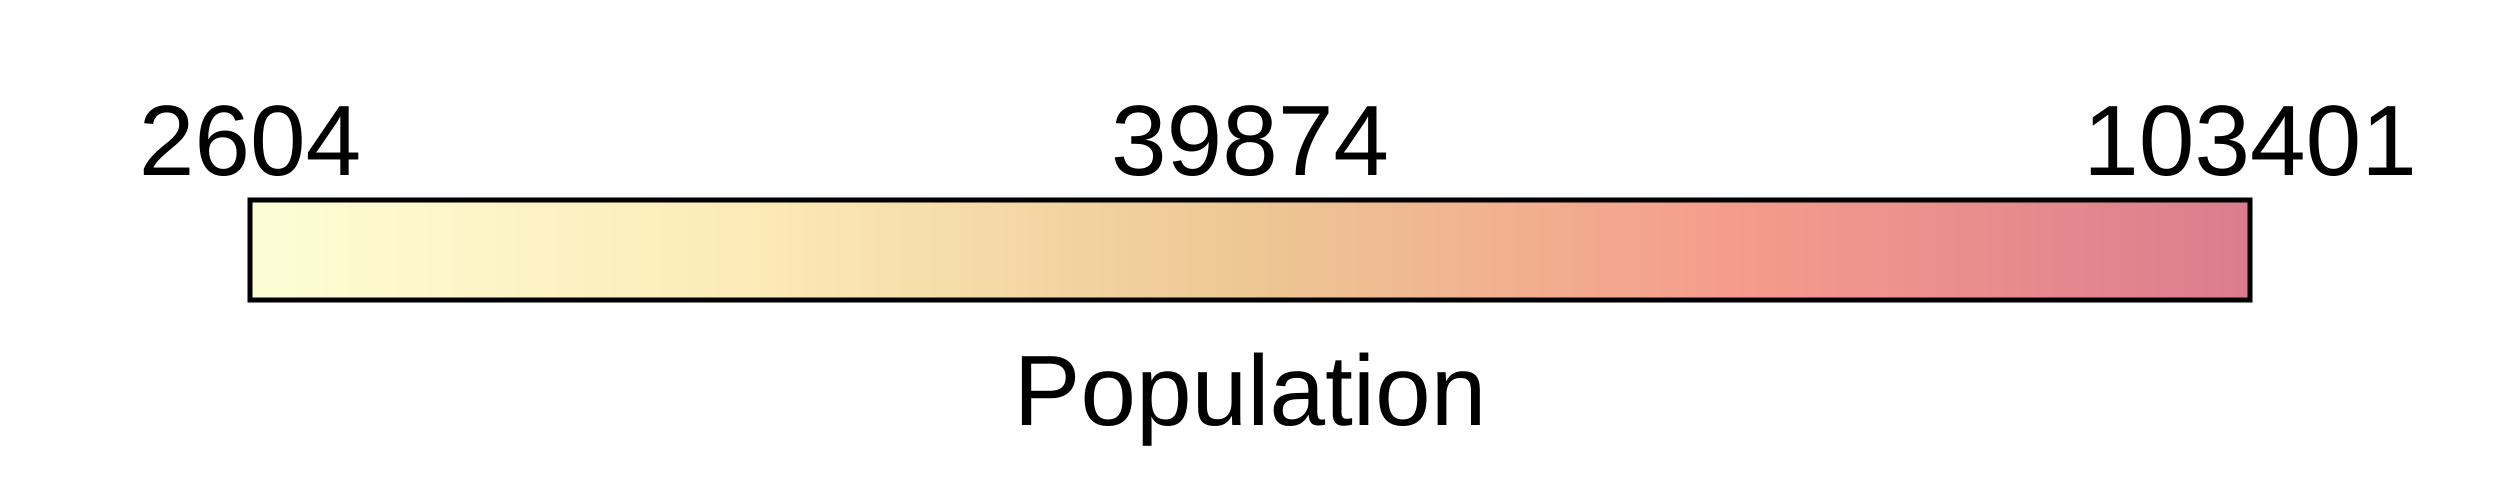
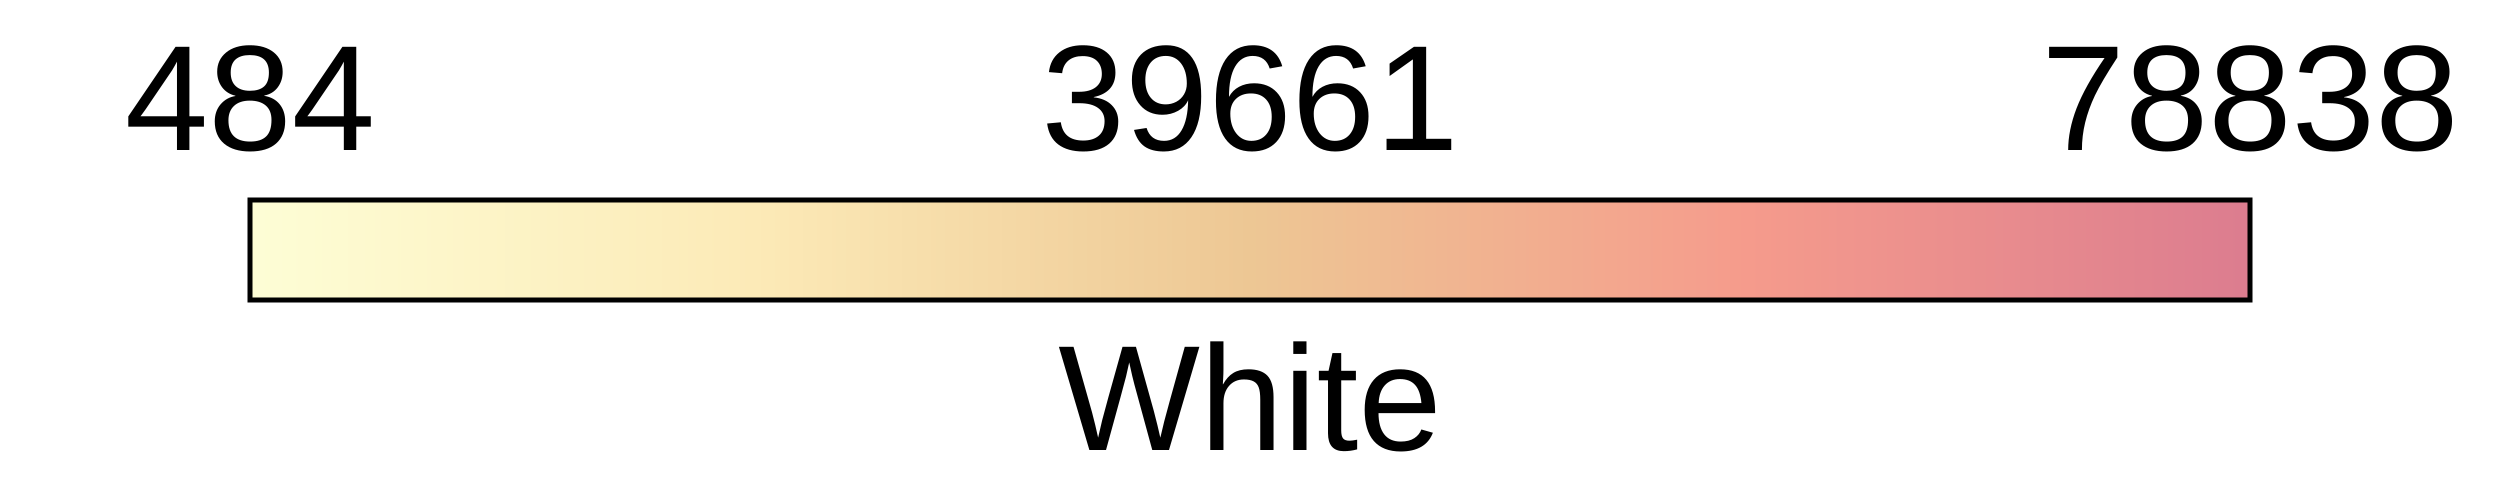
<svg xmlns="http://www.w3.org/2000/svg" width="500" height="100" style="background-color: transparent;">
  <defs>
    <linearGradient id="branca-gradient" x1="0%" y1="0%" x2="100%" y2="0%">
      <stop offset="0%" style="stop-color: #fdfdd5;" />
      <stop offset="25%" style="stop-color: #fceab7;" />
      <stop offset="50%" style="stop-color: #edc794;" />
      <stop offset="75%" style="stop-color: #f59b8c;" />
      <stop offset="100%" style="stop-color: #dc7d8f;" />
    </linearGradient>
  </defs>
  <rect x="50" y="40" width="400" height="20" fill="url(#branca-gradient)" stroke="black" stroke-width="1" />
-   <text x="50" y="35" font-family="Arial" font-size="20" text-anchor="middle" fill="black">2604</text>
-   <text x="250" y="35" font-family="Arial" font-size="20" text-anchor="middle" fill="black">39874</text>
-   <text x="450" y="35" font-family="Arial" font-size="20" text-anchor="middle" fill="black">103401</text>
-   <text x="250" y="85" font-family="Arial" font-size="20" text-anchor="middle" fill="black">Population</text>
+   <text x="50" y="30" font-family="Arial" font-size="30" text-anchor="middle" fill="black">484</text>
+   <text x="250" y="30" font-family="Arial" font-size="30" text-anchor="middle" fill="black">39661</text>
+   <text x="450" y="30" font-family="Arial" font-size="30" text-anchor="middle" fill="black">78838</text>
+   <text x="250" y="90" font-family="Arial" font-size="30" text-anchor="middle" fill="black">White</text>
</svg>
